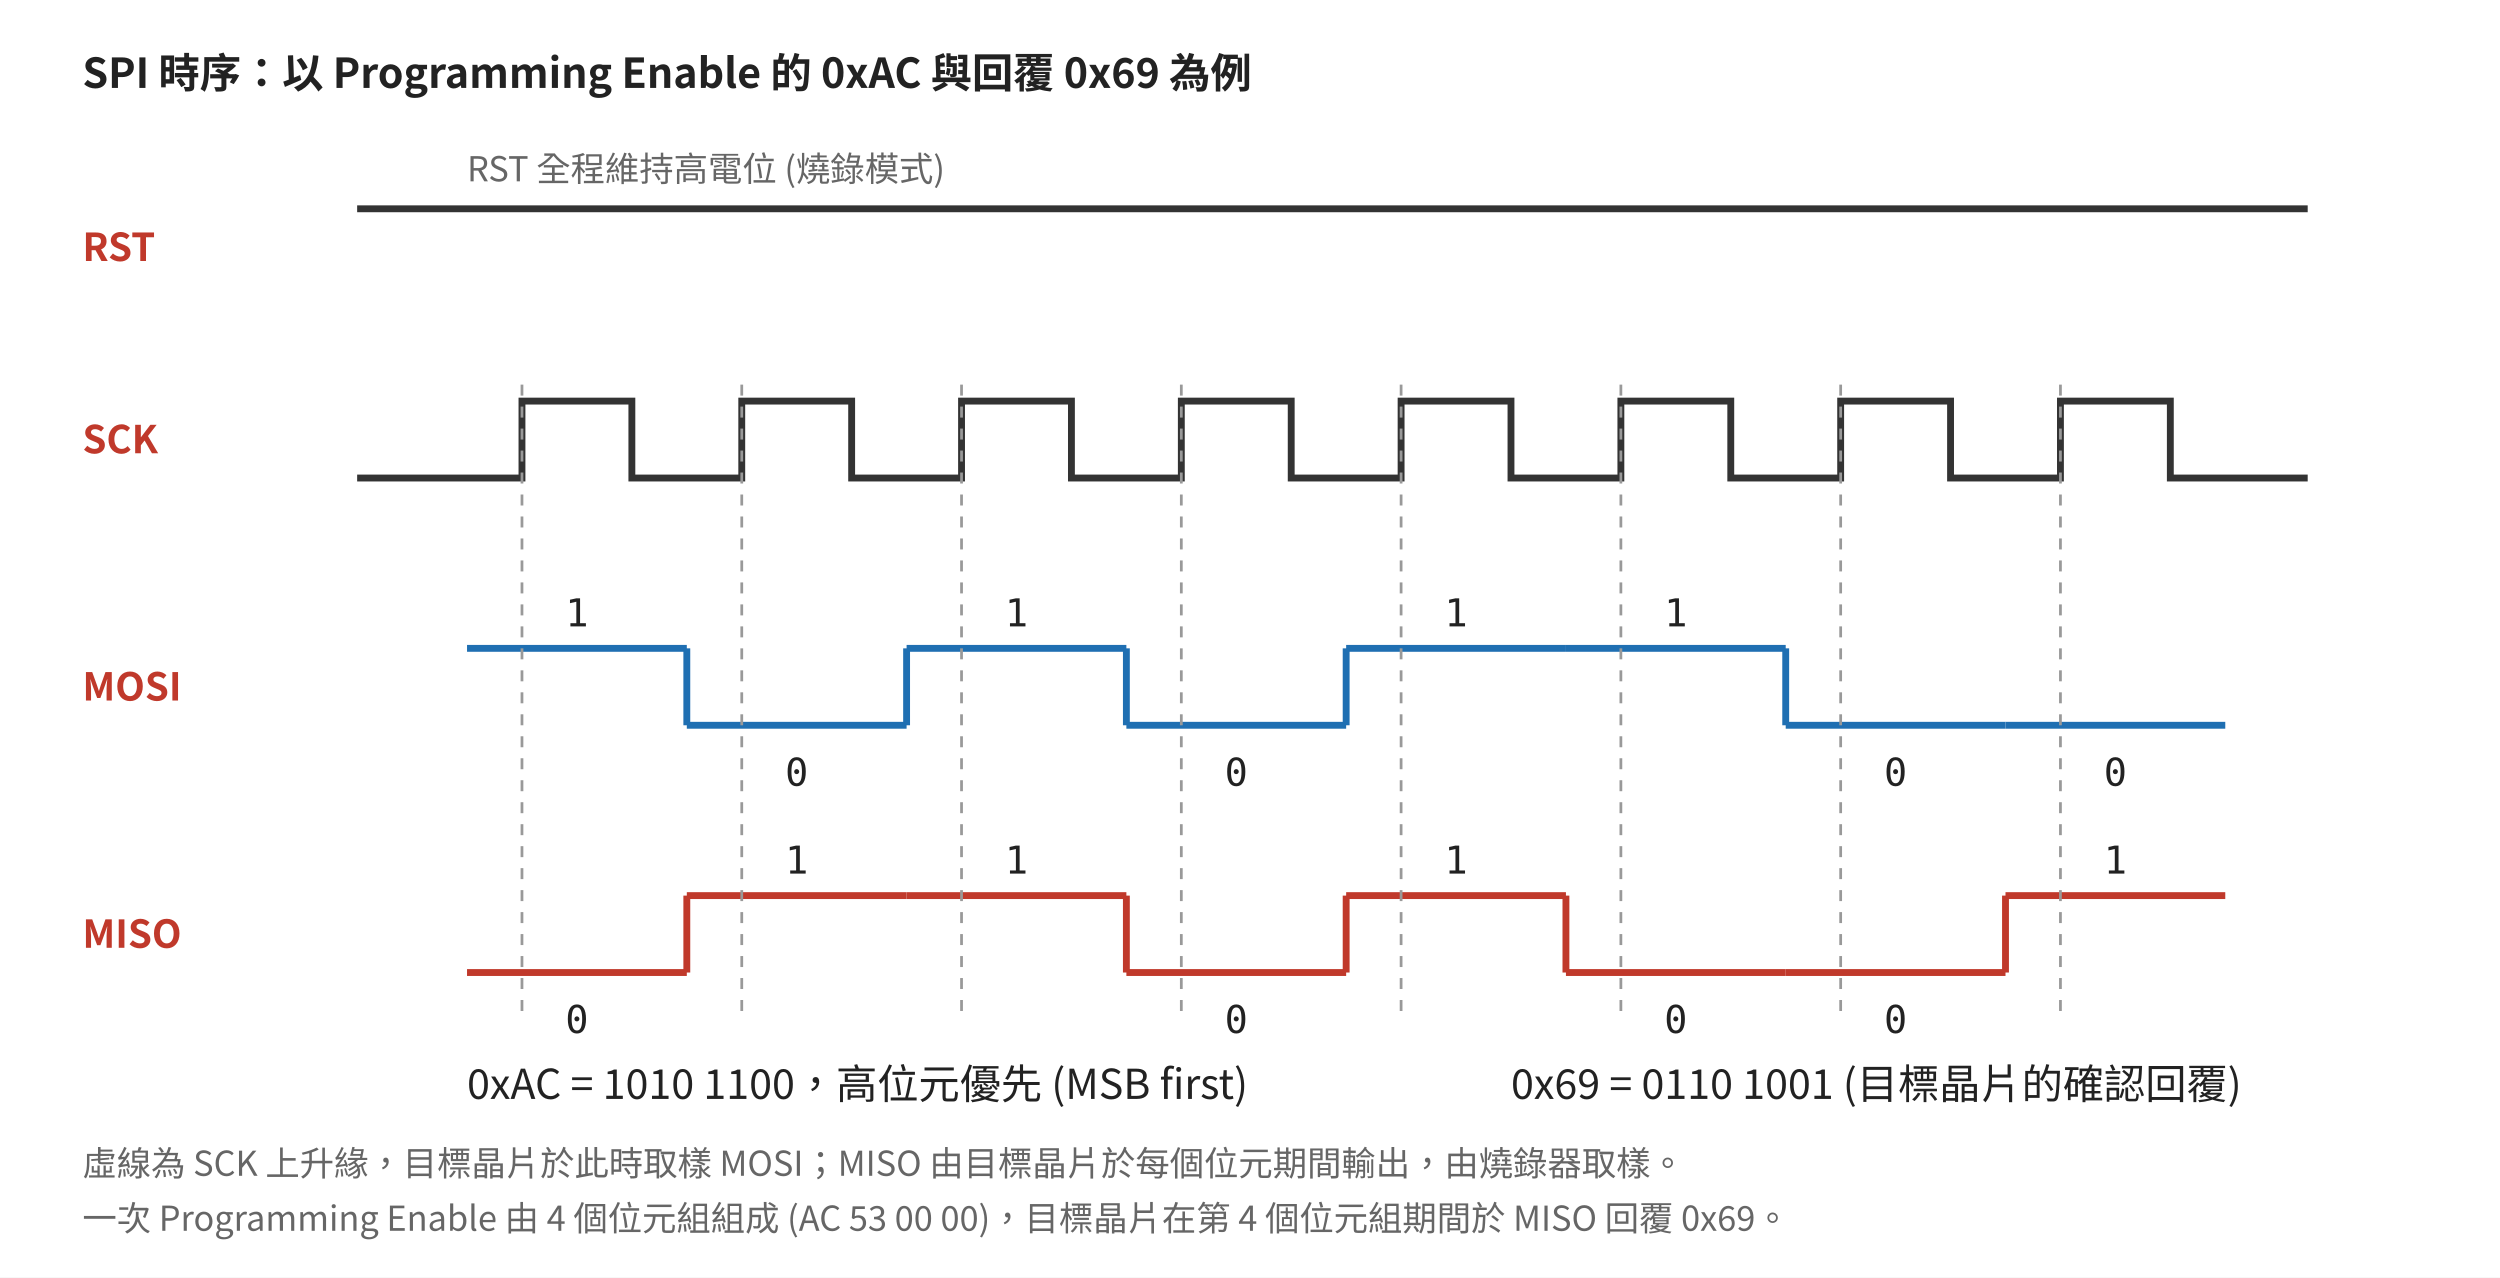
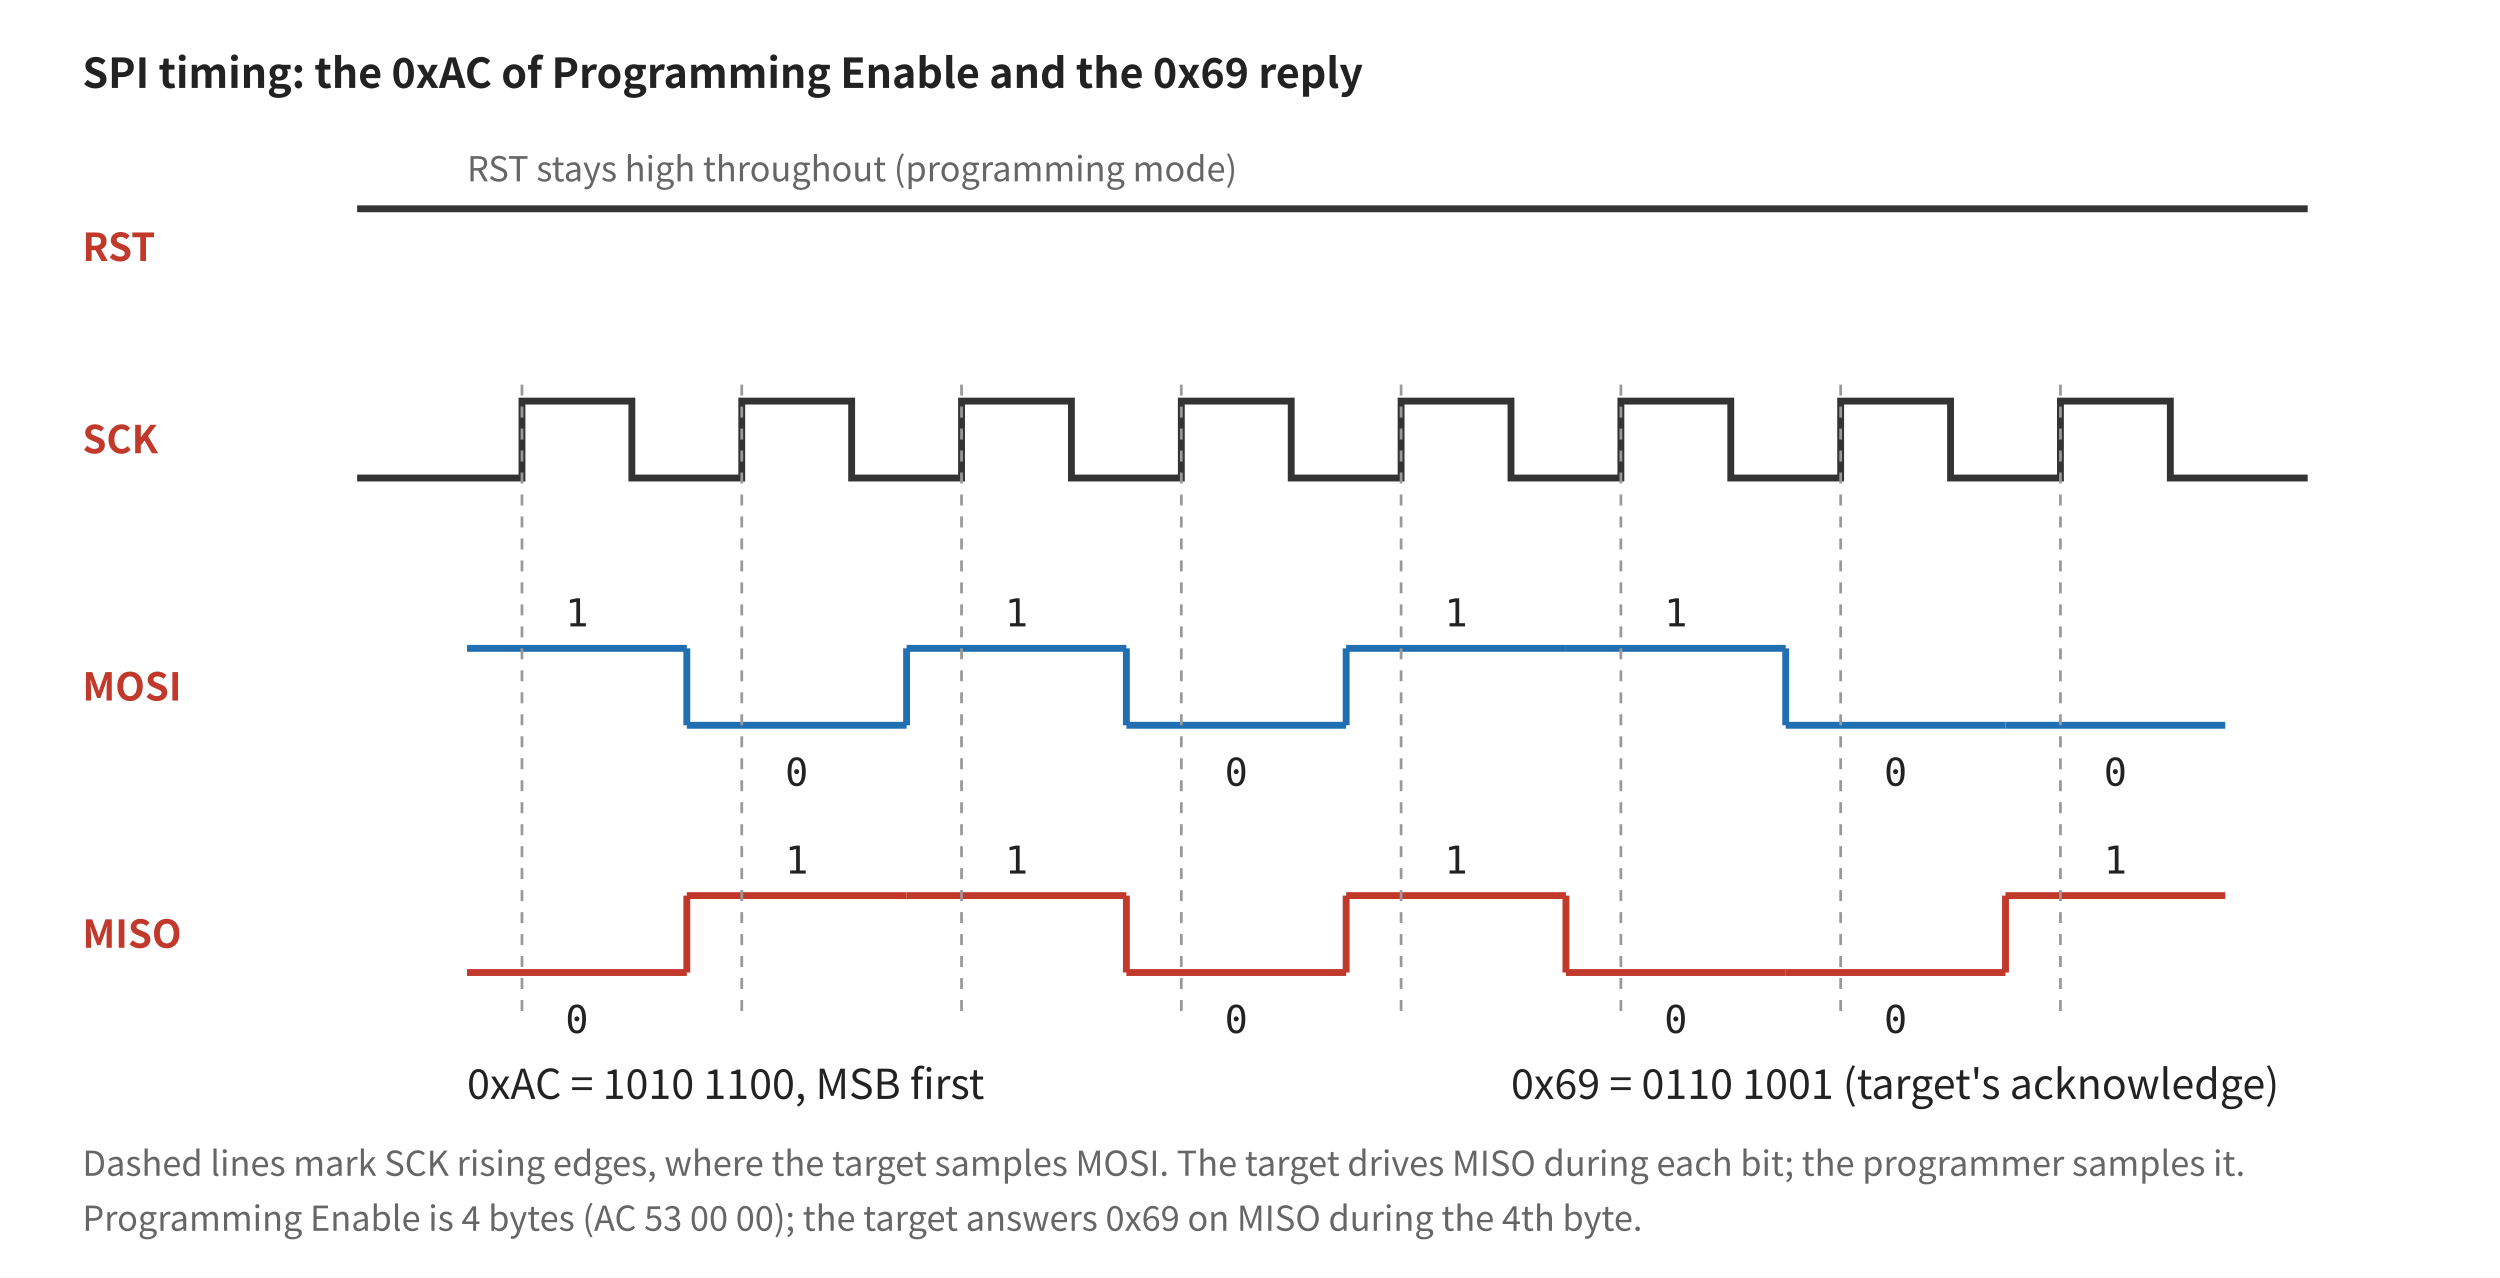
<svg xmlns="http://www.w3.org/2000/svg" viewBox="0 0 910 465" font-family="'Noto Sans CJK TC','PingFang TC','Microsoft JhengHei',sans-serif">
  <rect width="910" height="465" fill="#ffffff" />
  <style>.t{font-size:15px;fill:#222}.s{font-size:12.5px;fill:#666}.b{font-size:15px;font-weight:bold;fill:#222}.m{font-family:Menlo,Consolas,monospace;font-size:14px;fill:#222}.r{font-size:14px;font-weight:bold;fill:#c0392b}.box{fill:#f7f9fb;stroke:#4a5a6a;stroke-width:2}.hi{fill:#fff3cd;stroke:#c98a00;stroke-width:2}.w{stroke:#333;stroke-width:2.5;fill:none}.thin{stroke:#999;stroke-width:1;stroke-dasharray:4 4}.ok{fill:#e7f6ec;stroke:#2e8b57;stroke-width:2}</style>
-   <text x="30" y="32" class="b" text-anchor="start">SPI 時序：以 Programming Enable 的 0xAC 與回覆 0x69 為例</text>
+   <text x="30" y="32" class="b" text-anchor="start">SPI timing: the 0xAC of Programming Enable and the 0x69 reply</text>
  <text x="30" y="95" class="r" text-anchor="start">RST</text>
  <text x="30" y="165" class="r" text-anchor="start">SCK</text>
  <text x="30" y="255" class="r" text-anchor="start">MOSI</text>
  <text x="30" y="345" class="r" text-anchor="start">MISO</text>
  <polyline points="130,76 840,76" class="w" />
-   <text x="170" y="66" class="s" text-anchor="start">RST 全程維持高電位 (燒錄模式)</text>
+   <text x="170" y="66" class="s" text-anchor="start">RST stays high throughout (programming mode)</text>
  <polyline points="130,174 190.0,174 190.0,146 230.0,146 230.0,174 270.0,174 270.0,146 310.0,146 310.0,174 350.0,174 350.0,146 390.0,146 390.0,174 430.0,174 430.0,146 470.0,146 470.0,174 510.0,174 510.0,146 550.0,146 550.0,174 590.0,174 590.0,146 630.0,146 630.0,174 670.0,174 670.0,146 710.0,146 710.0,174 750.0,174 750.0,146 790.0,146 790.0,174 840,174" class="w" />
  <line x1="170" y1="236" x2="250" y2="236" stroke="#1f6fb2" stroke-width="2.5" />
  <text x="210.0" y="228" class="m" text-anchor="middle">1</text>
  <line x1="250" y1="236" x2="250" y2="264" stroke="#1f6fb2" stroke-width="2.5" />
  <line x1="250" y1="264" x2="330" y2="264" stroke="#1f6fb2" stroke-width="2.5" />
  <text x="290.0" y="286" class="m" text-anchor="middle">0</text>
  <line x1="330" y1="264" x2="330" y2="236" stroke="#1f6fb2" stroke-width="2.5" />
  <line x1="330" y1="236" x2="410" y2="236" stroke="#1f6fb2" stroke-width="2.5" />
  <text x="370.0" y="228" class="m" text-anchor="middle">1</text>
  <line x1="410" y1="236" x2="410" y2="264" stroke="#1f6fb2" stroke-width="2.5" />
  <line x1="410" y1="264" x2="490" y2="264" stroke="#1f6fb2" stroke-width="2.5" />
  <text x="450.0" y="286" class="m" text-anchor="middle">0</text>
  <line x1="490" y1="264" x2="490" y2="236" stroke="#1f6fb2" stroke-width="2.5" />
  <line x1="490" y1="236" x2="570" y2="236" stroke="#1f6fb2" stroke-width="2.5" />
  <text x="530.0" y="228" class="m" text-anchor="middle">1</text>
  <line x1="570" y1="236" x2="650" y2="236" stroke="#1f6fb2" stroke-width="2.5" />
  <text x="610.0" y="228" class="m" text-anchor="middle">1</text>
  <line x1="650" y1="236" x2="650" y2="264" stroke="#1f6fb2" stroke-width="2.5" />
  <line x1="650" y1="264" x2="730" y2="264" stroke="#1f6fb2" stroke-width="2.5" />
  <text x="690.0" y="286" class="m" text-anchor="middle">0</text>
  <line x1="730" y1="264" x2="810" y2="264" stroke="#1f6fb2" stroke-width="2.5" />
  <text x="770.0" y="286" class="m" text-anchor="middle">0</text>
  <line x1="170" y1="354" x2="250" y2="354" stroke="#c0392b" stroke-width="2.5" />
  <text x="210.0" y="376" class="m" text-anchor="middle">0</text>
  <line x1="250" y1="354" x2="250" y2="326" stroke="#c0392b" stroke-width="2.5" />
  <line x1="250" y1="326" x2="330" y2="326" stroke="#c0392b" stroke-width="2.5" />
  <text x="290.0" y="318" class="m" text-anchor="middle">1</text>
  <line x1="330" y1="326" x2="410" y2="326" stroke="#c0392b" stroke-width="2.5" />
  <text x="370.0" y="318" class="m" text-anchor="middle">1</text>
  <line x1="410" y1="326" x2="410" y2="354" stroke="#c0392b" stroke-width="2.5" />
  <line x1="410" y1="354" x2="490" y2="354" stroke="#c0392b" stroke-width="2.5" />
  <text x="450.0" y="376" class="m" text-anchor="middle">0</text>
  <line x1="490" y1="354" x2="490" y2="326" stroke="#c0392b" stroke-width="2.5" />
  <line x1="490" y1="326" x2="570" y2="326" stroke="#c0392b" stroke-width="2.5" />
  <text x="530.0" y="318" class="m" text-anchor="middle">1</text>
  <line x1="570" y1="326" x2="570" y2="354" stroke="#c0392b" stroke-width="2.5" />
  <line x1="570" y1="354" x2="650" y2="354" stroke="#c0392b" stroke-width="2.5" />
  <text x="610.0" y="376" class="m" text-anchor="middle">0</text>
  <line x1="650" y1="354" x2="730" y2="354" stroke="#c0392b" stroke-width="2.5" />
  <text x="690.0" y="376" class="m" text-anchor="middle">0</text>
  <line x1="730" y1="354" x2="730" y2="326" stroke="#c0392b" stroke-width="2.5" />
  <line x1="730" y1="326" x2="810" y2="326" stroke="#c0392b" stroke-width="2.5" />
  <text x="770.0" y="318" class="m" text-anchor="middle">1</text>
  <line x1="190.0" y1="140" x2="190.0" y2="370" class="thin" />
  <line x1="270.0" y1="140" x2="270.0" y2="370" class="thin" />
  <line x1="350.0" y1="140" x2="350.0" y2="370" class="thin" />
  <line x1="430.0" y1="140" x2="430.0" y2="370" class="thin" />
  <line x1="510.0" y1="140" x2="510.0" y2="370" class="thin" />
  <line x1="590.0" y1="140" x2="590.0" y2="370" class="thin" />
  <line x1="670.0" y1="140" x2="670.0" y2="370" class="thin" />
  <line x1="750.0" y1="140" x2="750.0" y2="370" class="thin" />
-   <text x="170" y="400" class="t" text-anchor="start">0xAC = 1010 1100，高位元優先 (MSB first)</text>
-   <text x="550" y="400" class="t" text-anchor="start">0x69 = 0110 1001 (目標晶片的確認回覆)</text>
-   <text x="30" y="428" class="s" text-anchor="start">虛線為 SCK 上升緣，目標晶片於此時取樣 MOSI；MISO 由目標晶片於每個位元期間輸出，由燒錄器取樣。</text>
-   <text x="30" y="448" class="s" text-anchor="start">一次 Programming Enable 由 4 個位元組組成 (AC 53 00 00)，目標晶片在第 4 個位元組期間於 MISO 回覆 0x69。</text>
+   <text x="170" y="400" class="t" text-anchor="start">0xAC = 1010 1100, MSB first</text>
+   <text x="550" y="400" class="t" text-anchor="start">0x69 = 0110 1001 (target's acknowledge)</text>
+   <text x="30" y="428" class="s" text-anchor="start">Dashed lines mark SCK rising edges, where the target samples MOSI. The target drives MISO during each bit; the programmer samples it.</text>
+   <text x="30" y="448" class="s" text-anchor="start">Programming Enable is 4 bytes (AC 53 00 00); the target answers 0x69 on MISO during the 4th byte.</text>
</svg>
